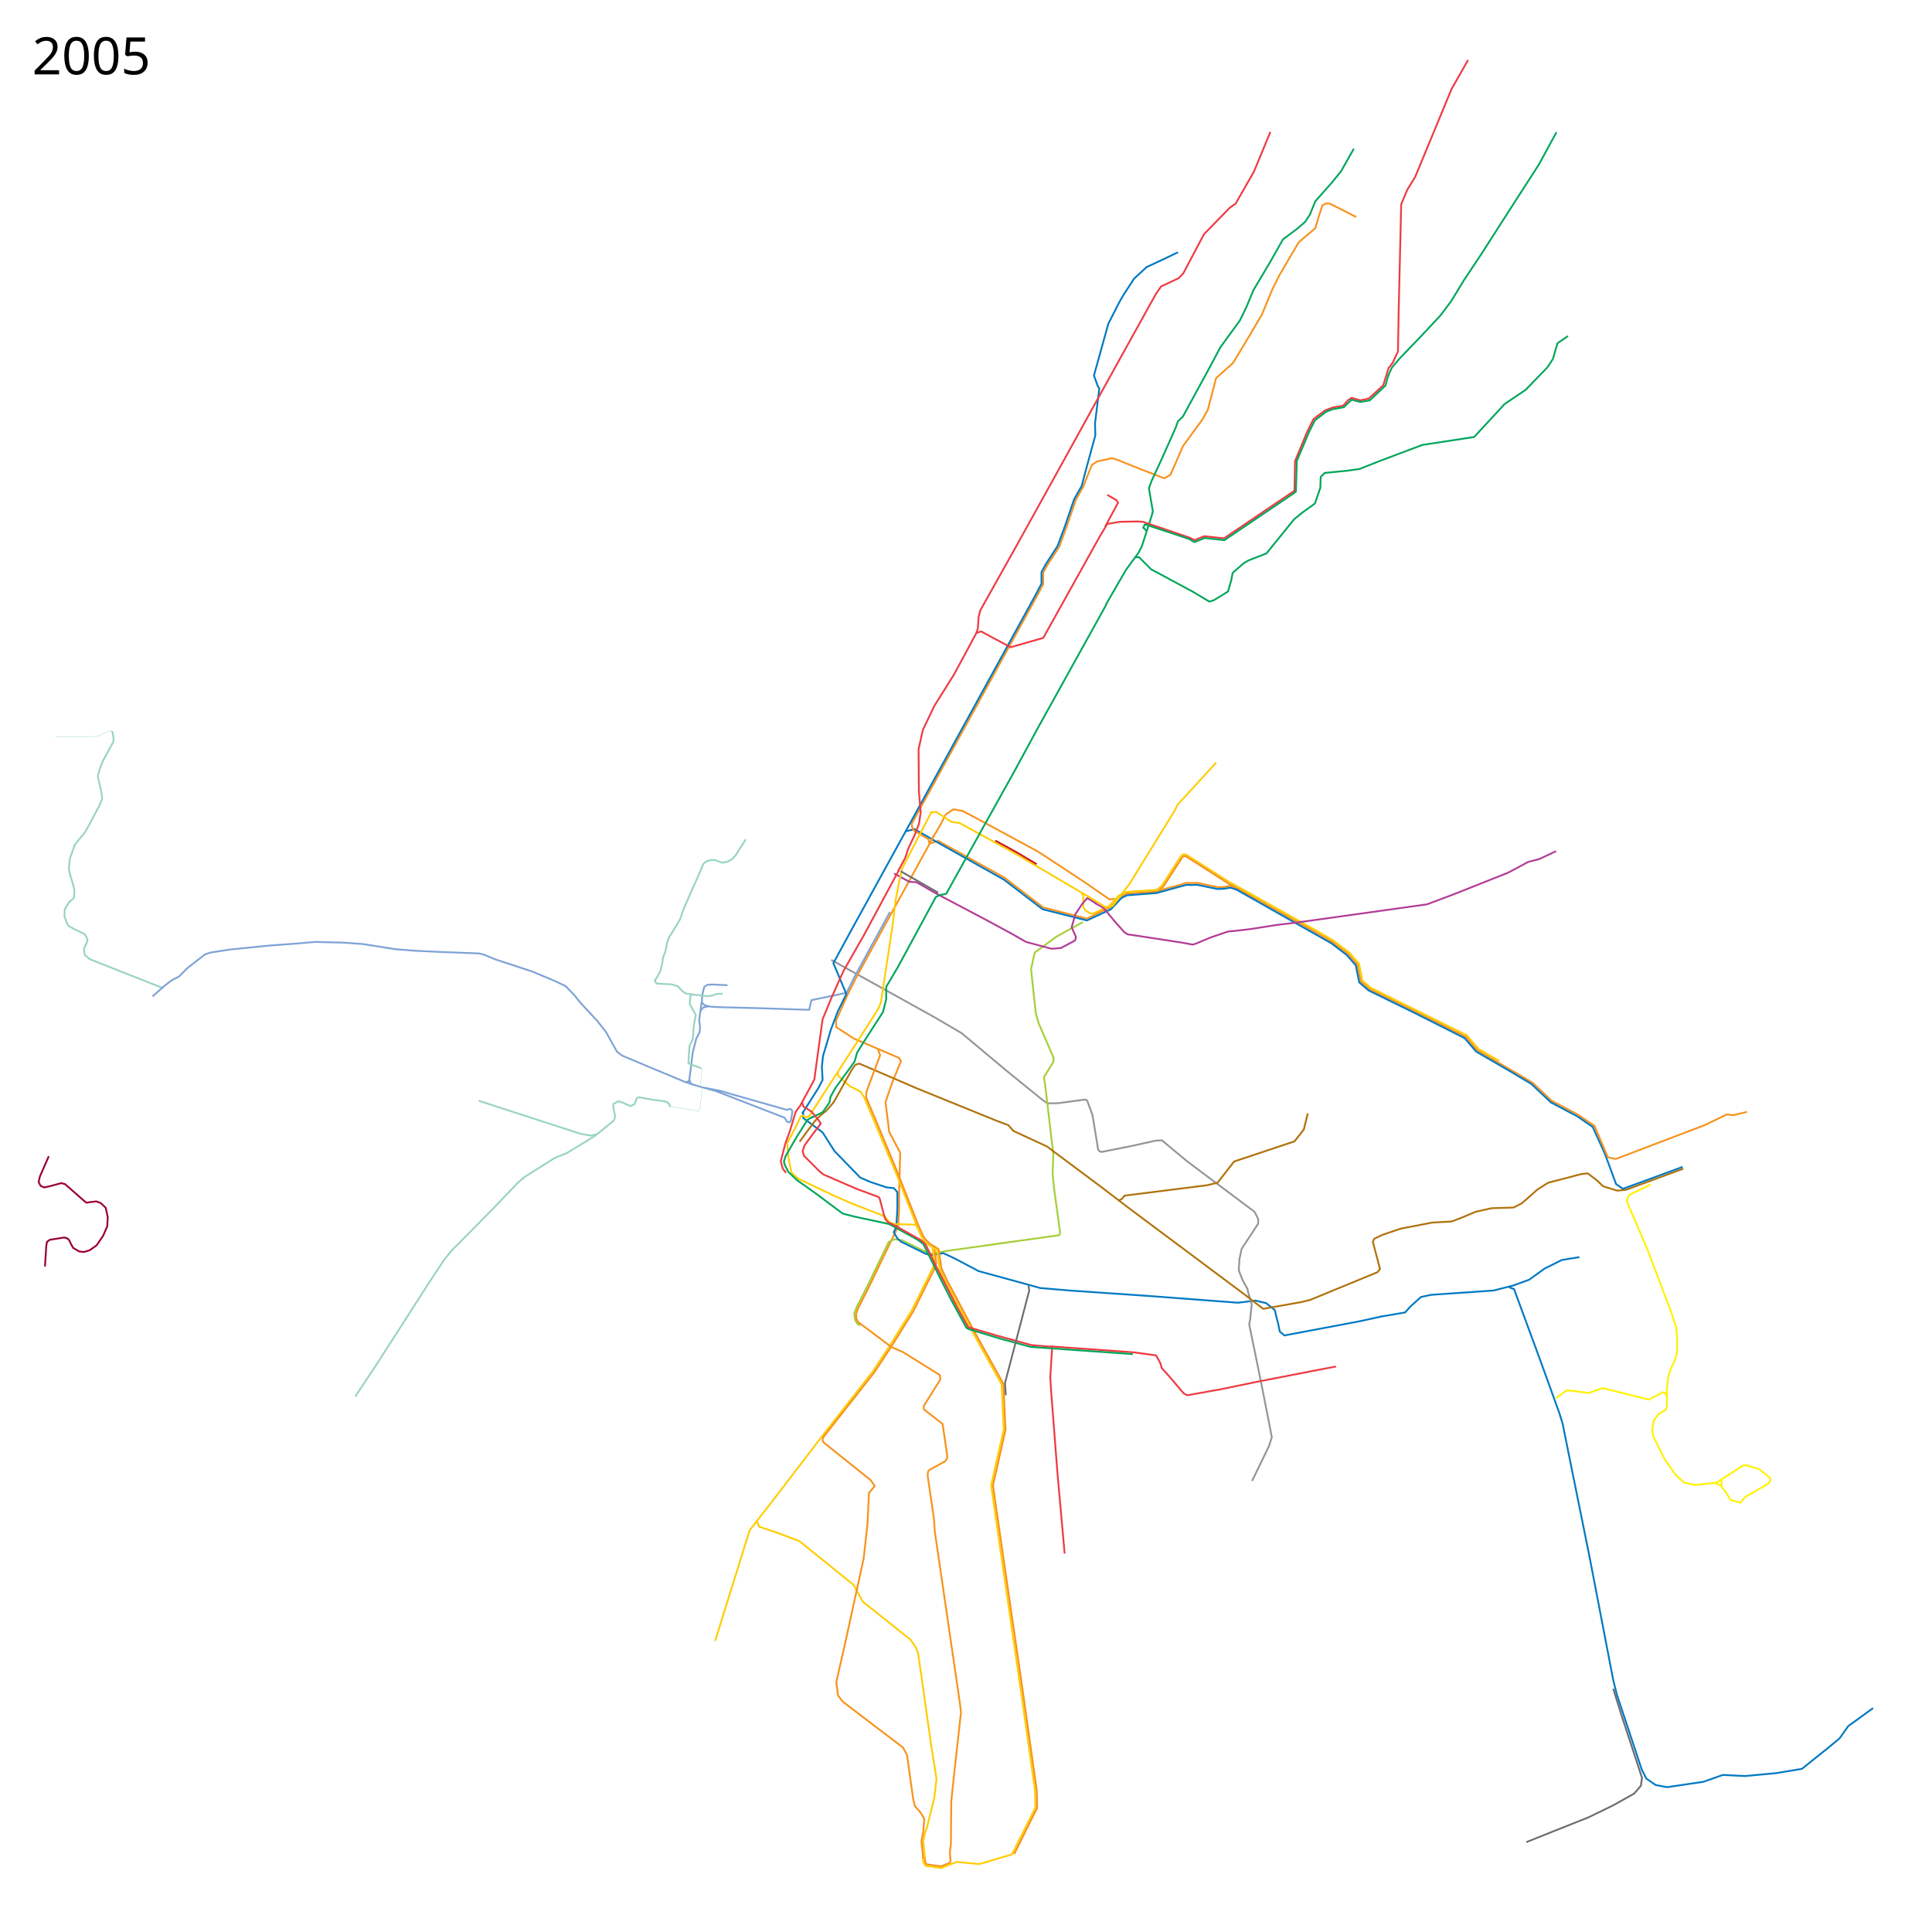
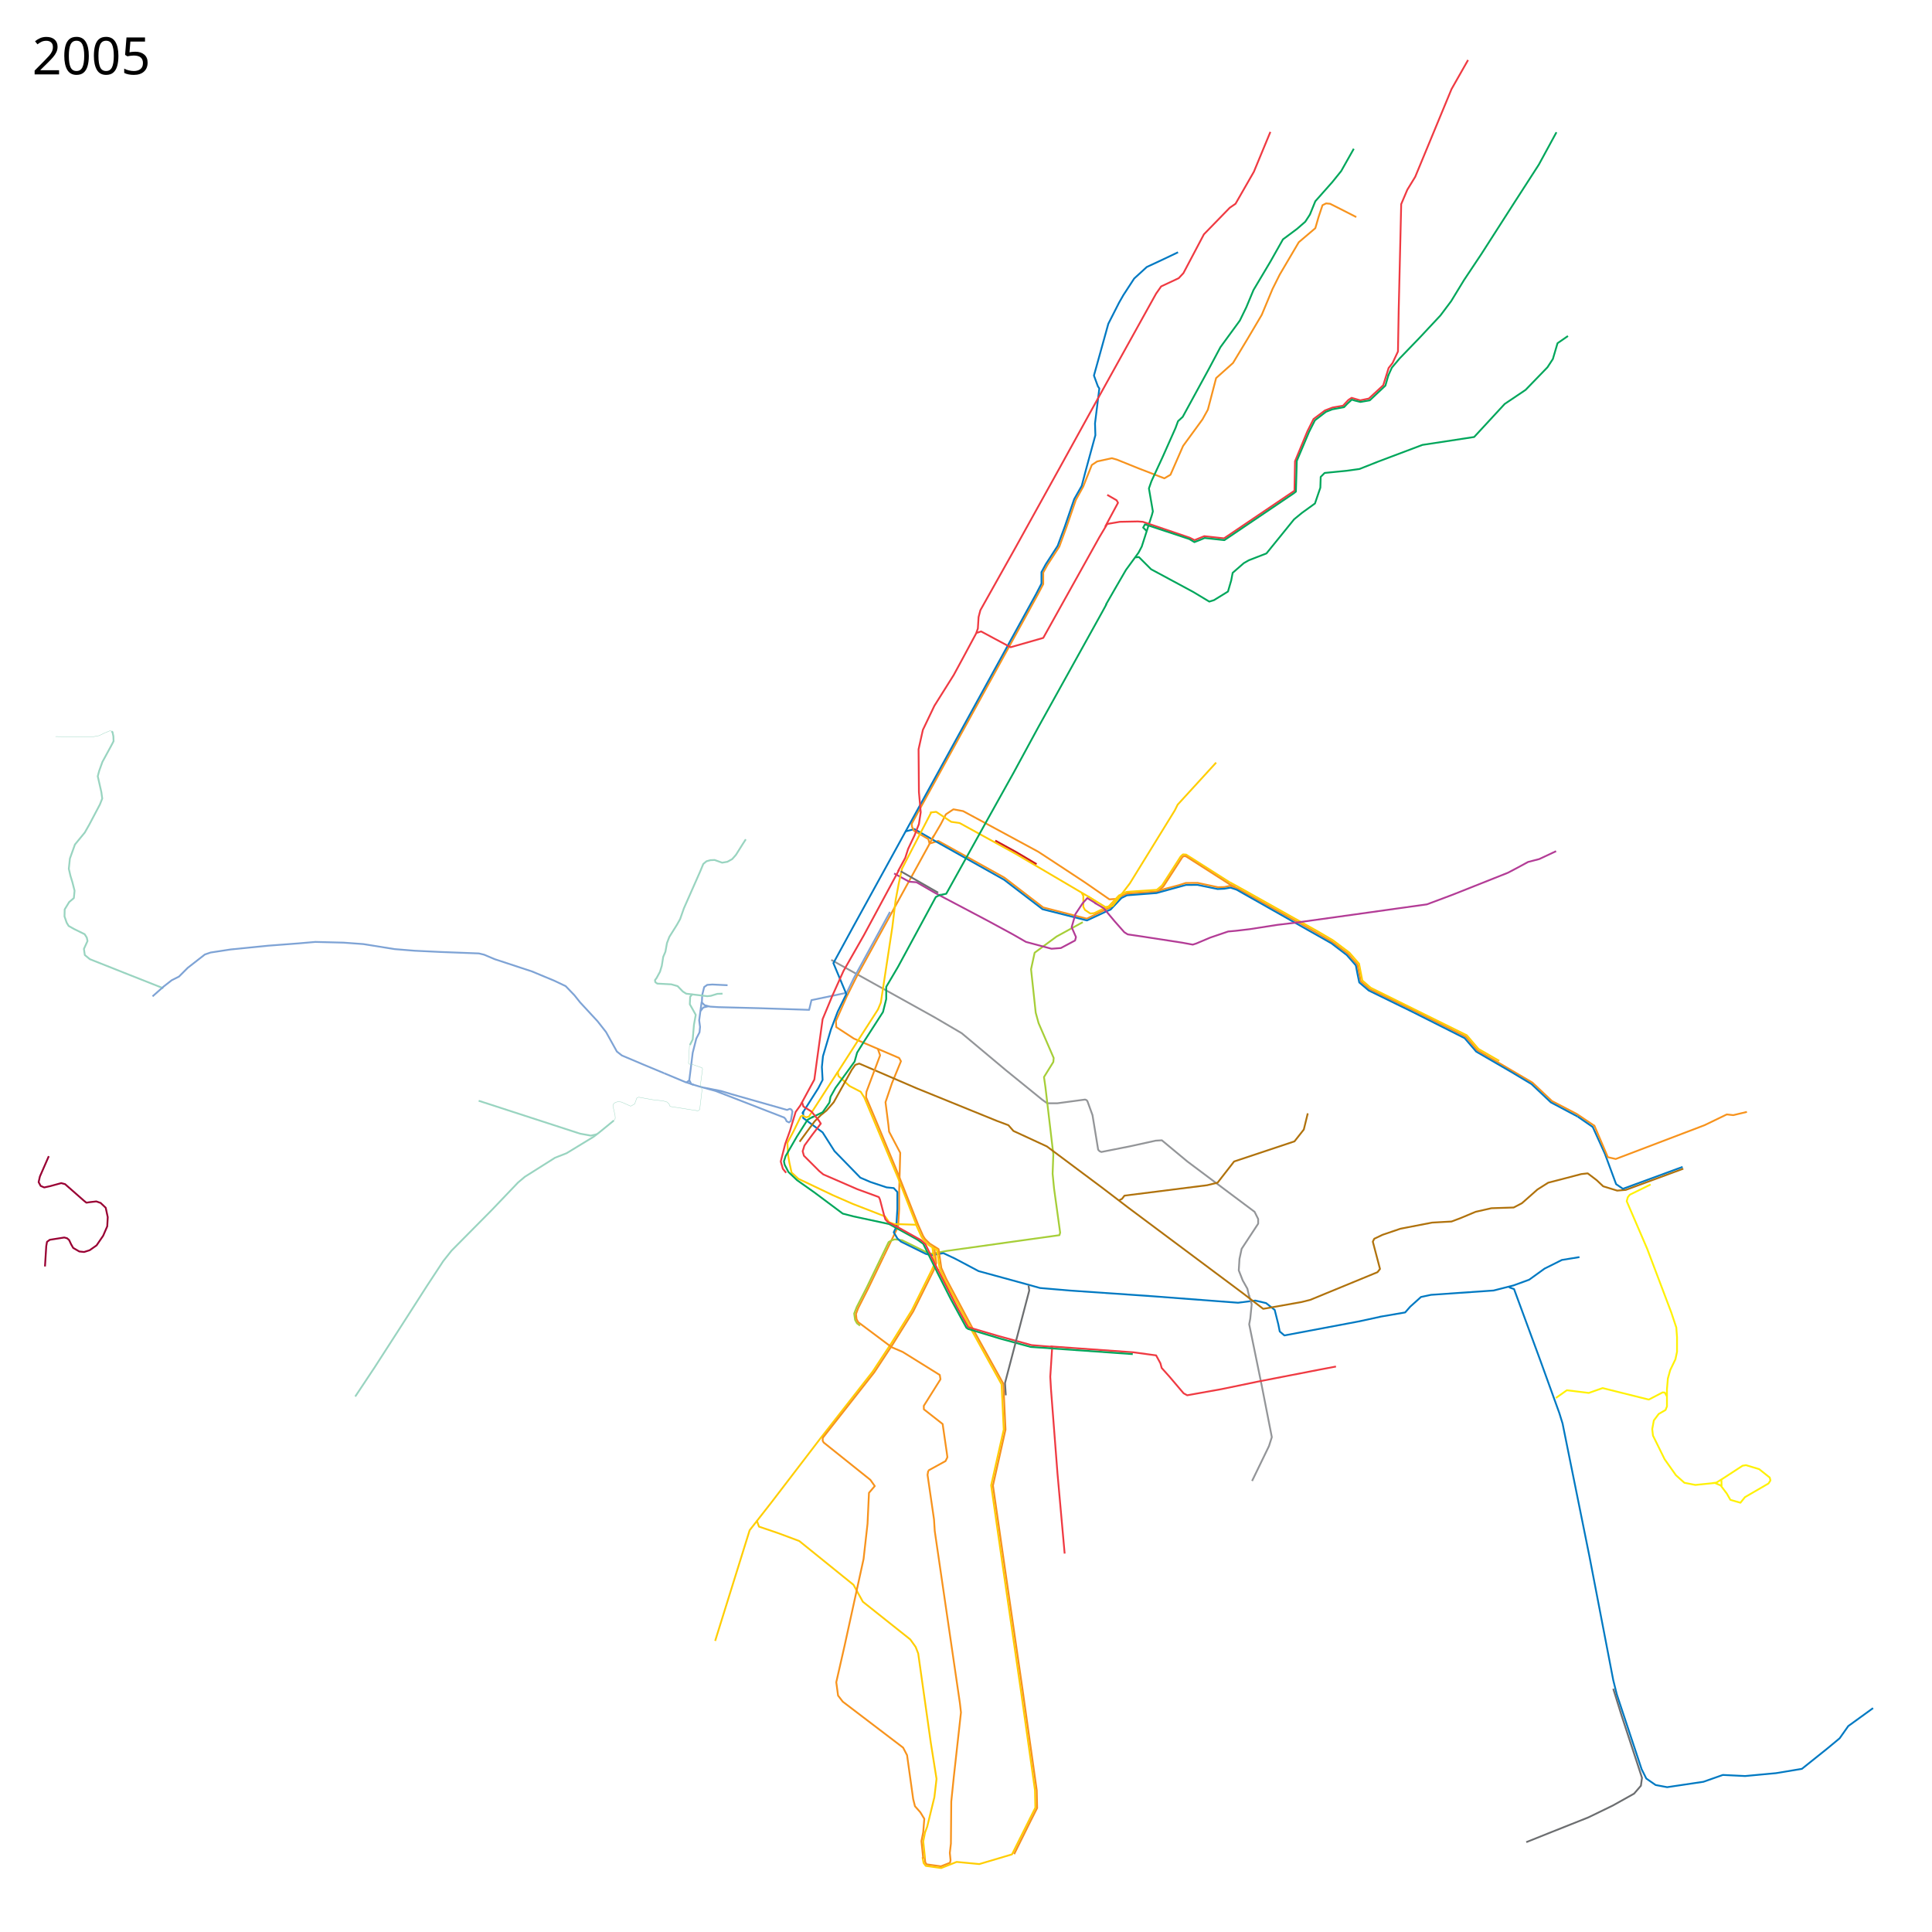
- <svg xmlns="http://www.w3.org/2000/svg" height="5376" width="5376">
+ <svg xmlns="http://www.w3.org/2000/svg" width="5376" height="5376">
  <path d="M3010 2484.5l4.5 8.5v30.5l4.5 8.5 15 10 10.534-.975 27.966-13.525 6-2M3233.678 2463.432l51.88-80.482 6.29-5.56 8.669.635 121.525 77.187" fill="none" stroke="#ffcd02" stroke-width="5" stroke-linejoin="round" />
  <path d="M2587.576 2346.983l23.187-7 184.017 102.084 35.508 27.288 72.356 55.644 121.403 31.266 56.885-27.621 6.695-2.043 29.661-31.686 18.03-8.54L3217 2481l23-7.25 39.75-10.5 19.75-6.25 33-.25 56.5 12 17.75-.5 16.75-3.5 19.5 7 203 113.75 60.75 35.25 44 33 26.5 30.25 9.25 46.749 24.75 21.5 116.25 56.5L4079 2885l32 37.5 153.25 90 54.25 51.25L4388 3100l48.75 32.75" fill="none" stroke="#f7931d" stroke-width="5" stroke-linejoin="round" />
  <path d="M2519.5 2313.5l25-6.5 53.5 31 196 110 107 82 123.537 31.265L3083 2534l7.365-3.034 30.228-32.204 15.318-7.448L3218 2485l82-22.5 32-.25 56.14 11.59 18.36-.84 17.5-3 16.75 5.5L3705 2625l42.5 32.5 25.25 28.75 4.75 24.5 4.75 23 26.5 22.5L3930 2815.5l145.5 73.25 32.25 37.5 96.5 56 57.25 34.25 54 51 74.5 39.5" fill="none" stroke="#0079c2" stroke-width="5" stroke-linejoin="round" />
  <path d="M2313 2671l288 160 75 44 123 103 101 82 14 10h28l77.31-10.37 4.187 1.635 2.436 3.05L3040 3103l11 67 4.713 29.066 3.804 4.159 5.113 2.267L3143 3190l73-16 17-1 71 59 187 140 10 20v13l-46 70-6 28-2 32 11 28 13 23 5 22" fill="none" stroke="#939598" stroke-width="5" stroke-linejoin="round" />
  <path d="M3774 604l-53-27-20-10-11-1-10 5-11 33-9 31-46 39-53 90-20 40-30 72-39 66-41 68-47 42-23 88-15 27-54 74-35 80-17 10-70-27-62-25-14-4-41 9-15 10-24 60.375-20.445 36.88-25.624 74.47-20.306 55.4-32.99 50.854-11.76 21.271v32.125l-15.467 29.55-350.605 637.509 1.197 8.691 5.375 10.625 39.855 23.049 3.452 13.062L2385 2715l-28 56-31 70 1 17 49 32 77 33 49 21 5 9-25 61-18 53 8 63 2 19 31 58.813-3.016 109.286.016 48.002-2.939 47.944-40.06 82.955M2598.542 2324.95l-20.644 39.152" fill="none" stroke="#f7931d" stroke-width="5" stroke-linejoin="round" />
  <path d="M2591 2339l27-46 14-27 21-14 27 5 209 113 55 36 74.75 49.25 68.25 47.25 19.5-1.25" fill="none" stroke="#f7931d" stroke-width="5" stroke-linejoin="round" />
  <path d="M3234.483 2462.973L3219 2476l-51.5 3.5-32.864 2.288-20.822 9.78-28.95 30.728-8.466 4.305M2588 2261l17-2 41.923 27.876 23.299 3.271 154.81 85.075L3027 2494l21.5 14" fill="none" stroke="#ffcd02" stroke-width="5" stroke-linejoin="round" />
  <path d="M3013 2566l-73 40-61 45-10 46 13 121 8 29 42 97-1 11-26 42 4 28 22 187-2 54 4 41 17 123-2 7-315 44-10 2-32.008 5.598-13.492-4.348L2510 3451l-20.102-2.404-8.206 2.64-8.942 4.889-61.367 127.169-27.455 53.708-7.08 18.076 2.516 17.65 5.171 9.333 8.585 6.645" fill="none" stroke="#a6ce38" stroke-width="5" stroke-linejoin="round" />
  <path d="M2476.5 2537.5l-100.5 184-20 41-98 20.5-6.5 27-136.5-4.5-116-3-23.5-1.5-15-4-7.5-7.5 1-21 5.5-22 8.5-6 14-1 42.5 2" fill="none" stroke="#7ea3d5" stroke-width="5" stroke-linejoin="round" />
  <path d="M3278 702l-42 20-45 21-35 32-30 46-12 21-30 59-40 144 11 30 4 6-12 97 1 33-27 99-11 42-21 37-26 76-20 54-33 51-12 22v32l-15 29-509 926-55 101 36 86-24 49-19 50-22 74-3 30 2 36-12 23-45 71" fill="none" stroke="#0079c2" stroke-width="5" stroke-linejoin="round" />
  <path d="M2583 4092l-2 12 18 124 2 32 70 479 3 26-20 180-7 68-1 117-3 26 2 20-1.375 7.25-25.375 10-39.875-5.5-3.75-5.75-1.625-14" fill="none" stroke="#f7931d" stroke-width="5" stroke-linejoin="round" />
  <path d="M2235 3092v19l54 40 33 52 72 74 28 12 45 15 20 2 10 11v47l-3 50-7 15 10 17 10 9 69 34 16 4 33-6 32 15 66 35 139 38 32 9 82 7 232 16 237 18 48-6 30 7 24 19 10 40 4 20 13 11 207-39 60-13" fill="none" stroke="#0079c2" stroke-width="5" stroke-linejoin="round" />
  <path d="M3840 3664l70-12 14-16 30-27 28-6 174-12 55-14 44-16 43-31 48-24 49-8M4199 3582l14 5 74 201 52 144 9 29 75 371 66 343 10 40 69 208 13 26 26 18 32 6 101-15 54-19 62 3 86-8 72-12 70-56 35-29 24-34 69-50" fill="none" stroke="#0079c2" stroke-width="5" stroke-linejoin="round" />
  <path d="M4489 4699l23 74 43 131 14 43-3 22-19 22-59 33-68 33-103 41-70 28" fill="none" stroke="#6c6e70" stroke-width="5" stroke-linejoin="round" />
  <path d="M2488 2430.5l42 23 20.5 1.5 52 30 24.5 13 118.5 62.5 72 39 37.5 21.5 71 19 26-2 39.5-21 2.5-9.5-12-27.5 10.5-36.5 20-30 13-14.5 25 15.5" fill="none" stroke="#b33c96" stroke-width="5" stroke-linejoin="round" />
  <path d="M2591 2261l-81 156-9 41-9 48-9 74-32 210-8 19-45 70-68 106" fill="none" stroke="#ffcd02" stroke-width="5" stroke-linejoin="round" />
  <path d="M2331 2983l-80 124-8 2-10.239-5.06-4.51 2.812L2208 3148l-17 32 2 34.5 3.5 20.5 6.127 27.776 18.94 17.343L2318 3326l55 24 90 35 11 16 14 5 62 2" fill="none" stroke="#ffcd02" stroke-width="5" stroke-linejoin="round" />
  <path d="M2331 2982l2 12 31 28 31 16 10 16 94 224 52 133M2601 3515l-8 18.5-55.5 112-57.5 92.5-52 79-144 184-137 179-61 78-96 308M2614.5 3529.5l14.5 32 76 142.5 82 148 6 126-35 155 31 216 52 357 39 276 1 48-65 130-91 27-63-6-43 17-43-6-6-8-3-16" fill="none" stroke="#ffcd02" stroke-width="5" stroke-linejoin="round" />
  <path d="M2106 4231c1 4 6 17 6 17l53 18 59 22 151 122 26 47 132 105 15 21 7 18 35 248 16 101-6 51-20 82-6 16-5 25 5 47" fill="none" stroke="#ffcd02" stroke-width="5" stroke-linejoin="round" />
  <path d="M3475 3603l8 26-4 40-3 16 35 171 28 143-8 25-47 97" fill="none" stroke="#939598" stroke-width="5" stroke-linejoin="round" />
  <path d="M2225 3177l19-26 23-31 17-17 16-13 20-23 50-90 10-14 11-3.5 159 68.5 224 91 32 12 14 16 93 43 154 115 72 55 320 239 56 43 107-19 24-6 187-77 7-9-20-76 4-8 23-11 50-17 88-17 54-3 24-9 43-18 44-10 62-2 23-12 43-38 30-19 31-8 61-16 18-2 25 19 18 17 39 12 24-2 160-59" fill="none" stroke="#b0720c" stroke-width="5" stroke-linejoin="round" />
  <path d="M3639 3098l-11 45-26 33-168 56-46 59-29 7-230 29-7 9-8 4" fill="none" stroke="#b0720c" stroke-width="5" stroke-linejoin="round" />
  <path d="M2618 2489l-14 7-105 194-33 56v34l-9 36-54 84-18 29-7 25-53 73-14 25-3 16-19 27-31 15" fill="none" stroke="#00a65b" stroke-width="5" stroke-linejoin="round" />
  <path d="M2549 3408l15 33 5.4 8.4 14.6 15 10.42 6.538L2601 3515" fill="none" stroke="#ffcd02" stroke-width="5" stroke-linejoin="round" />
  <path d="M2599.028 3467.397l.816 5.581 5.532 41.771-7.545 20.479-56.705 114.021-57.05 91.565-51.337 77.965-143.35 182.328-.148 8.019 2.76 4.873 130 104 12.135 17.17-16.136 18.83-4 86-11 98-53 242-23 101 5 37 13 17 168 128 11 21 17 122 5 20 15 17 11 18-3 37-5 25 4.979 48.56" fill="none" stroke="#f7931d" stroke-width="5" stroke-linejoin="round" />
  <path d="M2263 3107l-16 9-29.5 46.5-31.5 54.5-4.572 14.478 1.897 9.398 10.631 20.472 24.083 22.77L2266 3318l79 59 31 8 98 21 78 43 17 12 38 77M2618 2490l15-3 119-214 68-122 70-129 177-319 12-22M3077 1683l27-47 29-50 35-48 9-17 28-87 3-11-11-64 7-20 31-67 36-81 7-19 13-12 72-132 33-62 54-74 18-37 20-48 47-79 35-62 39-29 23-20 13-20 15-37 47-53 25-31 35-62M3863 1045l10-22 22-26 55-57 58-62 30-40 36-59 48-72 91-142 69-107 49-90M3160 1551l9-1 34 34 117 63 45 27 13-4 39-24 9-31 4-21 31-27 14-8 49-19 77-95 22-18 36-26 15-44 1-30 11-11 61-6 36-5 53-21 122-46 144-22 85-92 58-39 61-63 15-23 13-44 29-20" fill="none" stroke="#00a65b" stroke-width="5" stroke-linejoin="round" />
  <path d="M2499 2424l20-37 8-25 18-38 12-31 5-33-5-56-1-119 12-54 32-67 54-86 26-48 36-67 5-14 2-32 5-19 97-173 123-222 102-185 127-229 20-36 20-36 14-20 49-23 13-14 57-108 72-74 16-11 51-89 46-111" fill="none" stroke="#ef3a42" stroke-width="5" stroke-linejoin="round" />
  <path d="M2718 1761l12-4 82 44 91-26 156-280 22-37 35-6 50-1 14 1 130 44 14 7 27-11 55 6 196-132.5 1.5-82 34.5-83.5 17-34 32-24 21-8 29-5 15-16 9-6 24 7 24-5 40-37 15-48 11-14 15-32 2-114 7-296 17-40 22-36 101-244 46-81" fill="none" stroke="#ef3a42" stroke-width="5" stroke-linejoin="round" />
  <path d="M3081 1377l26 15 4 7-36 67M2502 2420l-98 182-57 100-31 69-27 65-16 116-7 52-39 72-13 18-16 53-13 36-12.5 49 6 20.5 9 11" fill="none" stroke="#ef3a42" stroke-width="5" stroke-linejoin="round" />
  <path d="M2231.5 3066l4 13 22.5 14 20.5 25 5.5 8.5-24 31.5-21.5 29.5-5 16 3.5 12.5 42.5 42.5 11.5 9.5 94.5 41 60 22 3 6.5 11 42 4 13.5 6.5 7 36 19 57 32 12 11 35.5 73" fill="none" stroke="#ef3a42" stroke-width="5" stroke-linejoin="round" />
  <path d="M2442.5 2918l6.5 18.5-38.014 101.524-1.13 14.87 28.143 66.67L2496 3259l59.257 150.1 13.539 30.458 5.166 7.947 12.943 12.807 24.776 15.503 7.673 52.448 13.949 30.85 75.207 141.115 83.49 150.39 5.97 127.382-34.97 155.586 30.614 212.189L2844.585 4696l40.293 285.641 1.094 49.359-18.685 37.06-45.315 91.294" fill="none" stroke="#f7931d" stroke-width="5" stroke-linejoin="round" />
  <path d="M2609 3531.5l53.5 104.5 31.5 57 82 24 94.5 26 55.5 4.5" fill="none" stroke="#ef3a42" stroke-width="5" stroke-linejoin="round" />
  <path d="M2923 3746.5l231.5 16.5 62.5 8.5 12 22 3.5 13 21.5 24 39.5 46.5 10 5.5 95-17 101.5-21 170-33 47.5-9" fill="none" stroke="#ef3a42" stroke-width="5" stroke-linejoin="round" />
  <path d="M2928 3745.5l-5.5 85.5 2 35 18 233.5 20 223.5" fill="none" stroke="#ef3a42" stroke-width="5" stroke-linejoin="round" />
  <path d="M2606.5 3537.5l39.764 78.599L2689 3694.5l5 3.5 89.5 27 84.5 23 284 20" fill="none" stroke="#00a65b" stroke-width="5" stroke-linejoin="round" />
  <path d="M2610.5 2484l-104-59.5" fill="none" stroke="#6c6e70" stroke-width="5" stroke-linejoin="round" />
  <path d="M3422.014 2454.97l22.729 12.367 223.507 125.162 41.25 24.25 45.25 34 27 31 9 46.5 23.25 20.25 267.5 132.25 32.5 38 57.75 33.25" fill="none" stroke="#ffcd02" stroke-width="5" stroke-linejoin="round" />
  <path d="M3046.5 2512.5l24.5 14.5 31 37 26.5 30 9.5 6 37.5 5.5L3289 2623l30 5.5 9.5-3 39-16.5 50-17 22-2 38-4.5 77-12 50.5-6 286.5-40 79-11 72-27 153.5-61 27.5-14.5 28.5-15.5 31-8 47-22" fill="none" stroke="#b33c96" stroke-width="5" stroke-linejoin="round" />
  <path d="M3190 1477l-9-9 5-9 123.5 41 14 8.5 15.5-6 13-5.5 55 6 57-38.5 135.5-91.5 6.5-5 2.5-85.5 34.21-80.906L3659 1169.5l30.5-23.5 18-7 32.5-6 9-9.5 12.5-11.5 8 2.5 16 4 26-4.5 43.5-41 9-31" fill="none" stroke="#00a65b" stroke-width="5" stroke-linejoin="round" />
  <path d="M4593 3296l-58 28.5-5.5 7-3 11 57 132.5 67 177 14 42 2 27v40.5l-4.5 21-14.5 30-6.5 23.5-2.5 29.5v48l-4 10-19 11-13.5 18-4.5 24 2 18 32.5 66 31.5 44.5 23.5 21 30.5 6 54.5-5.5 16 7 17 22.5 10 17.5 28 8 12.5-15.5 65.5-38 5.5-8.5-2-8-29.5-23.5-36.5-11-9.5 1.5-54.5 35.5-18.5 11.5-11.5 1.5M4790.5 4136.5l-.5-20.5" fill="none" stroke="#fff104" stroke-width="5" stroke-linejoin="round" />
  <path d="M4638 3885l-5.5-10-6-.5-38.5 20-128.5-32-38.5 13.5-61-7.5-30.5 21.5" fill="none" stroke="#fff104" stroke-width="5" stroke-linejoin="round" />
-   <text style="-inkscape-font-specification:Sans" y="206.961" x="89.453" font-size="144px" font-weight="400" font-family="Sans">
-     <tspan y="206.961" x="89.453">2005</tspan>
+   <text x="89.453" y="206.961" style="-inkscape-font-specification:Sans" font-size="144px" font-weight="400" font-family="Sans">
+     <tspan x="89.453" y="206.961">2005</tspan>
  </text>
  <path d="M3027 2494l49 30 20-3 48-63 125-203 8-16 107-117M2594.2 3471l13.4 7.772 6.9 50.728" fill="none" stroke="#ffcd02" stroke-width="5" stroke-linejoin="round" />
-   <text style="-inkscape-font-specification:Sans" y="5273.961" x="89.453" font-size="144px" font-weight="400" font-family="Sans" />
+   <text x="89.453" y="5273.961" style="-inkscape-font-specification:Sans" font-size="144px" font-weight="400" font-family="Sans" />
  <path d="M1952.5 2787.5l-7 51.5 2.5 18.5-1.5 15-9 17.5-10 39.5-6.5 52.5-3 23.5 5.463 11.013L1945 3023l45.873 12.612 191.239 74.15 4.082 4.507 2.507 5.641 6.896 3.448 5.015-4.388 4.388-25.701-2.507-5.642-4.388-2.194-4.389 1.567-3.447 1.567L2036.687 3045l-30.09-9.09-47.642-9.403" fill="none" stroke="#7ea3d5" stroke-width="5" stroke-linejoin="round" />
  <path d="M1971.5 2800l-14.5 3.5-7.5 9.5M1906 3010.5l24 8M1918 3006.5l-8.251 5.602-61.767-25.757" fill="none" stroke="#7ea3d5" stroke-width="5" stroke-linejoin="round" />
  <path d="M454.5 2750L347 2707.5l-97-38.5-14-11.5-2.5-17 10-22-2-9.5-6-9.5L206 2585l-15-8.5-5.5-9-6-17.5.5-19.5 12.5-20.5 13-11 1-10 1-10.5-6-23.5-5.5-18-4.5-19.5 3-28.5 14-39 27.5-33.5 13-23 29-55 6.5-16.5-2.5-18-10-44 4-15 9-25 24.5-45 6.5-12.5-.5-13.5-2.5-12-2.928-1.952" fill="none" stroke="#99d4c0" stroke-width="5" stroke-linejoin="round" />
  <path d="M1847.982 2986.345L1792 2963l-61.5-26-14-11-17.5-31.5-12.5-22.5-23.5-30-49-53-15.5-19.5-24.5-25.5-31.5-15-62.5-26-103.5-34-29.5-12.5-14.5-3.5-105.5-4-73.5-3.5-55.5-4.5-87-14-55-4-78.5-2-46 4-85.5 6.5-104.5 10.5-55.5 8.5-16 5.5-47.5 37-24.5 24.5-20 10-22.5 17.5-31 27.5" fill="none" stroke="#7ea3d5" stroke-width="5" stroke-linejoin="round" />
  <path d="M310.072 2035.048L307 2033l-17 7-14 7-16.5 3-18.5 1-86.5-1.5" fill="none" stroke="#99d4c0" stroke-linejoin="round" />
-   <path d="M2075.265 2335.497L2066.5 2349l-18.5 29.5-10.5 12-13.5 7.5-14.5 2.5-21-7.5-11.5.5-11 3-9 7.5-8.5 20.5-45.5 103-10.5 30-9 16-21 33.5-6.5 17-4.5 24.5-6 14-4 25-5 16.5-9.5 17.5-4.5 6 1 5.5 5.5 4 39 2 17.5 5 14.5 15 9.5 6 58.5 7 10-1 18-5.5 14.5-.5" fill="none" stroke="#99d4c0" stroke-width="5" stroke-linejoin="round" />
-   <path d="M1927 2766l-6.5 7.5-1 21 11 19.5 5.5 10-5 27.5-3.5 41-9 18.5-3 46.5 3.5 3 32.5 12M988.5 3886l53.5-80.5 67-104 79.5-124 45-68.5 23-29 111-112 74-77.5 19-16 84-53 32-12.5 75.5-46 15-11.5 41-33.5 4-10.5-5.5-25.5.5-10 13-7.5 9 2 26 11.5 11-6 6-16.5 5-2.5 38.5 7 30.5 4 10 2.5 5.5 5 3 7 1.555.464" fill="none" stroke="#99d4c0" stroke-width="5" stroke-linejoin="round" />
-   <path d="M1865.5 3079l35.5 5.5 41 6.5 5-3.5 6.5-54.5-4.5-14.5 4.5-43-4.5-3.5" fill="none" stroke="#99d4c0" stroke-linejoin="round" />
+   <path d="M2075.265 2335.497L2066.5 2349l-18.5 29.5-10.5 12-13.5 7.5-14.5 2.5-21-7.5-11.5.5-11 3-9 7.5-8.5 20.5-45.5 103-10.5 30-9 16-21 33.5-6.5 17-4.5 24.5-6 14-4 25-5 16.5-9.5 17.5-4.5 6 1 5.5 5.5 4 39 2 17.5 5 14.5 15 9.5 6 58.5 7 10-1 18-5.5 14.5-.5M988.5 3886l53.5-80.5 67-104 79.5-124 45-68.5 23-29 111-112 74-77.5 19-16 84-53 32-12.5 75.5-46 15-11.5 41-33.5" fill="none" stroke="#99d4c0" stroke-width="5" stroke-linejoin="round" />
  <path d="M135.764 3217.203l-24.749 56.569-3.535 15.556 5.657 10.606 9.9 4.243 16.263-3.535 31.112-8.486 10.607 2.829 52.326 45.962 7.071 5.656 9.192-1.414 18.385-2.121 12.021 4.243 14.142 13.435 5.657 26.163-1.414 25.456-11.314 26.162-18.385 26.87-19.092 13.436-15.556 4.95-13.435-1.415-16.97-9.9-5.657-9.899-5.657-12.02-5.657-4.95-7.778-2.122-40.305 6.364-7.779 5.657-2.12 12.02-3.536 56.57" fill="none" stroke="#903" stroke-width="5" stroke-linejoin="round" />
  <path d="M1661.5 3156l-17.5 4-30-5.5-282-91.5" fill="none" stroke="#99d4c0" stroke-width="5" stroke-linejoin="round" />
  <path d="M2769.5 2339l58.766 32.221 56.234 33.279" fill="none" stroke="#cd1b19" stroke-width="5" stroke-linejoin="round" />
  <path d="M4390 3107l42 29 34 75 31 84 19 13 166-61" fill="none" stroke="#0079c2" stroke-width="5" stroke-linejoin="round" />
  <path d="M4436 3131l38 89 22 5 247-94 62-30 18 2 38-9M3437.726 2468.82l-16.226-8.32-121.695-77.789-5.805-.439-3.928 2.792L3237 2467l-12.953 11.384M2459 3496l-43 89-28 55-6.171 16.282 1.537 14.111L2388 3679l92.945 69.652L2512 3762l103 64 2 12-46.5 74 .25 9.5 52.25 41 11.5 79.25 1.75 13.25-5.266 10.634-42.052 23.107L2583 4092" fill="none" stroke="#f7931d" stroke-width="5" stroke-linejoin="round" />
  <path d="M2862 3577l2 14-67.5 257.5 2.258 34.146" fill="none" stroke="#6c6e70" stroke-width="5" stroke-linejoin="round" />
+   <path d="M1927 2766l-6.5 7.5-1 21 11 19.5 5.5 10-5 27.5-3.5 41-7.755 15.296" fill="none" stroke="#99d4c0" stroke-width="5" stroke-linejoin="round" />
+   <path d="M1708 3118l2.699-2.526 1.335-4.182-.712-8.187-5.873-26.072 1.55-5.033 5.036-4.308 7.608-2.213 9.356 1.02 26 11.5 11-6 6-16.5 5-2.5 38.5 7 29.742 3.331 10.758 3.17 5.5 5 3 7 1 .5 35.5 5.5 41 6.5 5-3.5 6.5-54.5-4.5-14.5 5.924-43.712-1.296-3.411-26.966-9.577-8.81-.711-2.046-2.759 2.491-46.716 1.45-3.818" fill="none" stroke="#99d4c0" stroke-linejoin="round" />
</svg>
